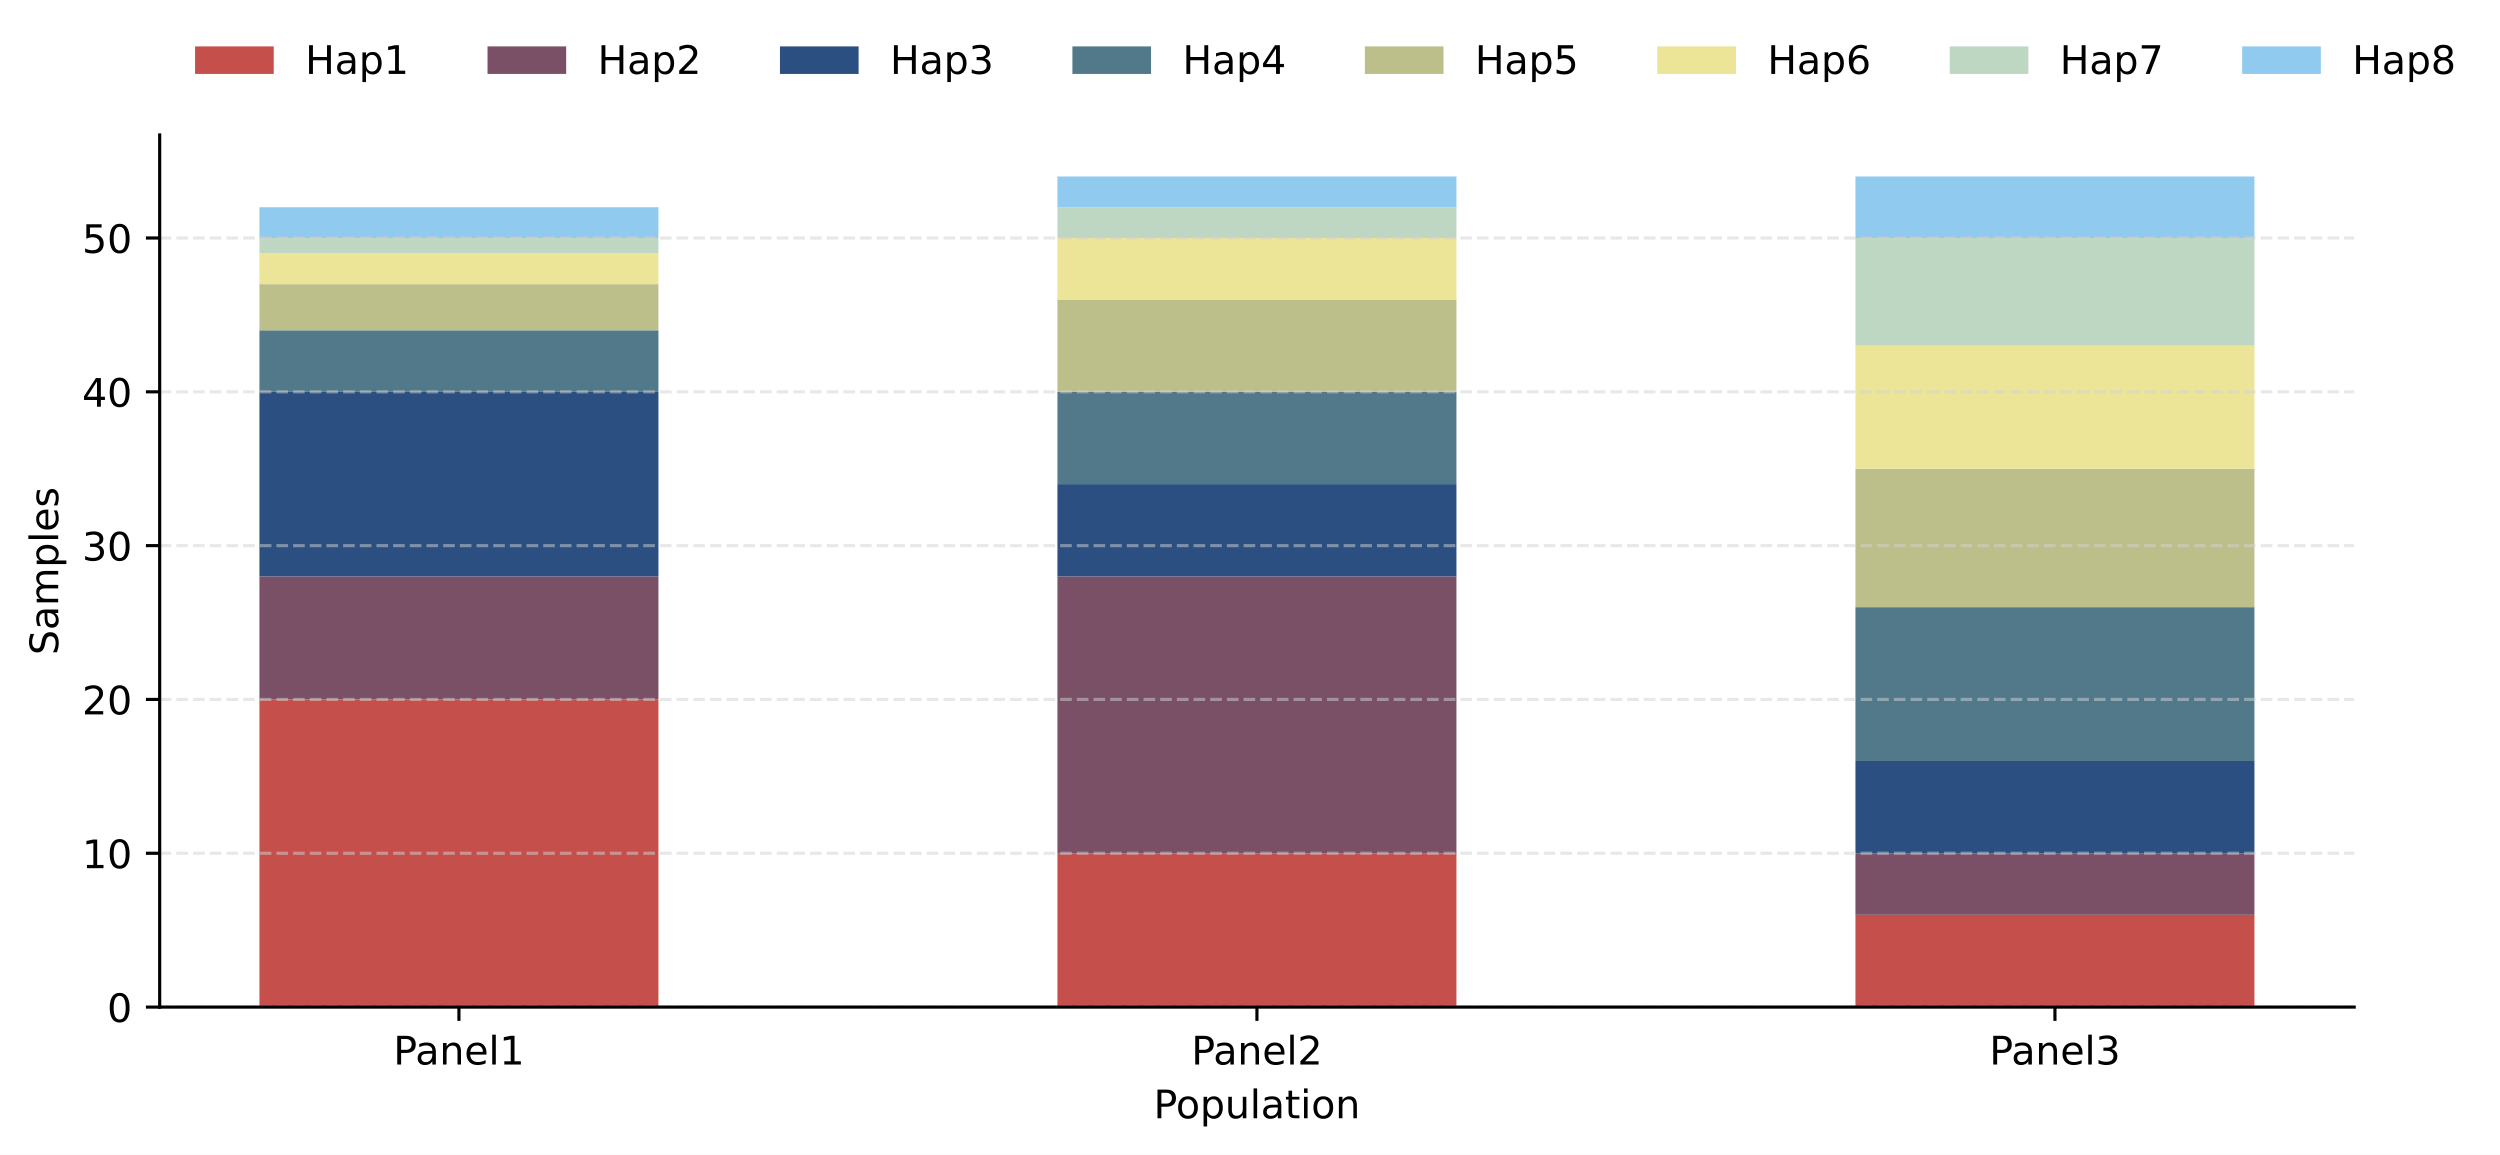
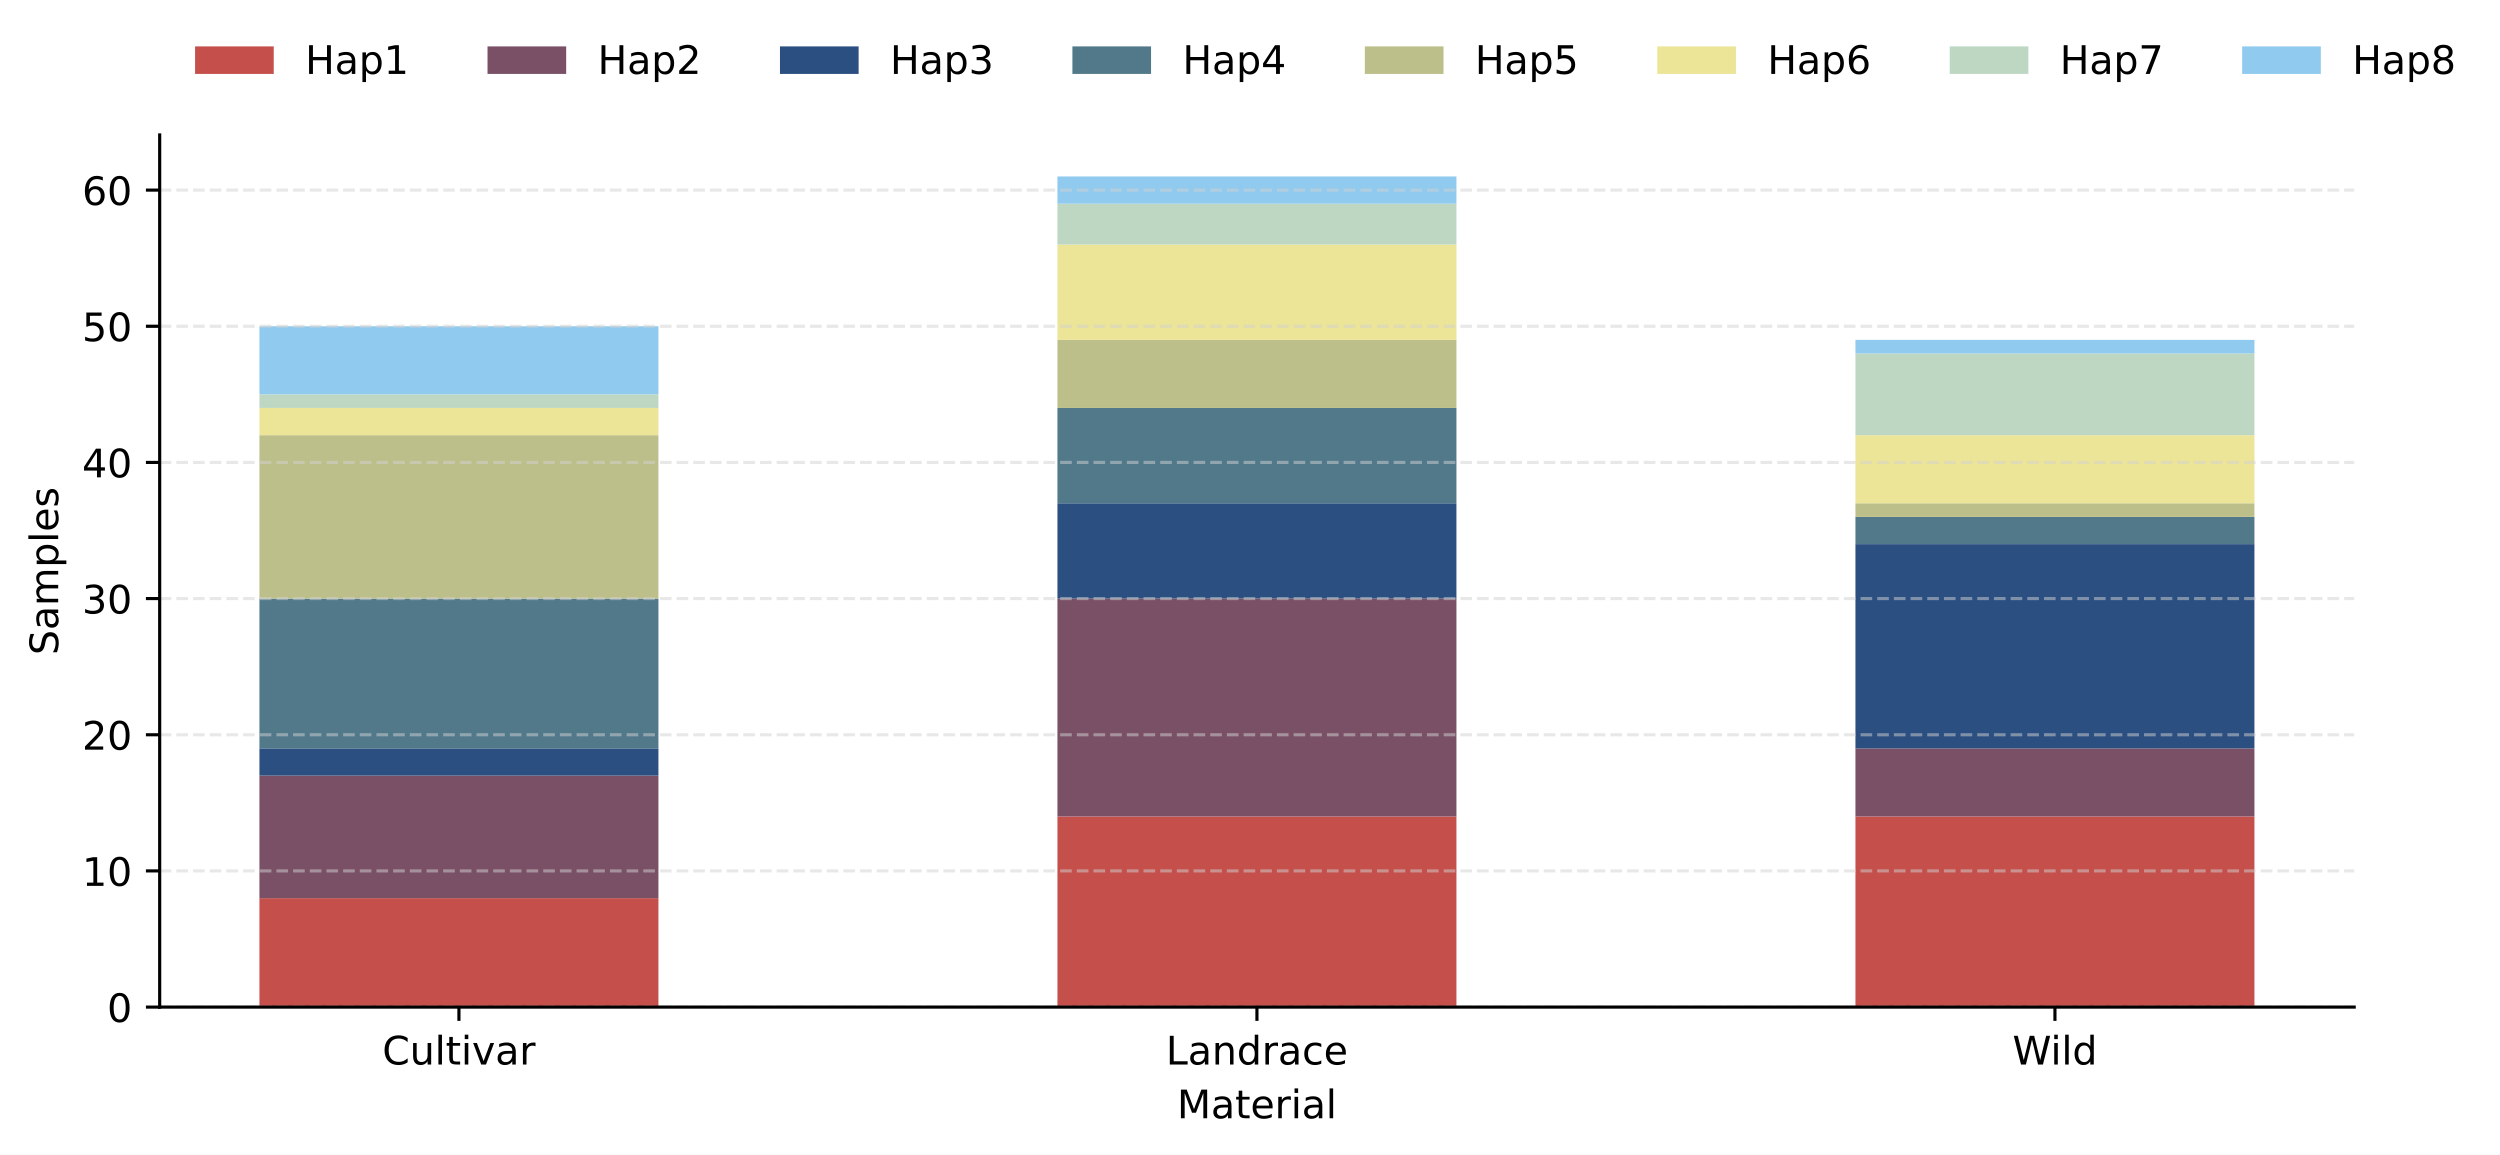
<svg xmlns="http://www.w3.org/2000/svg" xmlns:xlink="http://www.w3.org/1999/xlink" width="635.678pt" height="293.63pt" viewBox="0 0 635.678 293.63" version="1.1">
  <defs>
    <style type="text/css">*{stroke-linejoin: round; stroke-linecap: butt}</style>
  </defs>
  <g id="figure_1">
    <g id="patch_1">
      <path d="M 0 293.63  L 635.678 293.63  L 635.678 0  L 0 0  z " style="fill: #ffffff" />
    </g>
    <g id="axes_1">
      <g id="patch_2">
        <path d="M 40.603 256.073  L 598.603 256.073  L 598.603 34.313  L 40.603 34.313  z " style="fill: #ffffff" />
      </g>
      <g id="patch_3">
-         <path d="M 65.967 256.073  L 167.421 256.073  L 167.421 177.851  L 65.967 177.851  z " clip-path="url(#pbd3e465483)" style="fill: #c5504b" />
+         <path d="M 65.967 256.073  L 167.421 256.073  L 167.421 228.375  L 65.967 228.375  z " clip-path="url(#peb16233887)" style="fill: #c5504b" />
      </g>
      <g id="patch_4">
-         <path d="M 268.876 256.073  L 370.33 256.073  L 370.33 216.962  L 268.876 216.962  z " clip-path="url(#pbd3e465483)" style="fill: #c5504b" />
+         <path d="M 268.876 256.073  L 370.33 256.073  L 370.33 207.601  L 268.876 207.601  z " clip-path="url(#peb16233887)" style="fill: #c5504b" />
      </g>
      <g id="patch_5">
-         <path d="M 471.785 256.073  L 573.239 256.073  L 573.239 232.607  L 471.785 232.607  z " clip-path="url(#pbd3e465483)" style="fill: #c5504b" />
+         <path d="M 471.785 256.073  L 573.239 256.073  L 573.239 207.601  L 471.785 207.601  z " clip-path="url(#peb16233887)" style="fill: #c5504b" />
      </g>
      <g id="patch_6">
-         <path d="M 65.967 177.851  L 167.421 177.851  L 167.421 146.562  L 65.967 146.562  z " clip-path="url(#pbd3e465483)" style="fill: #795066" />
+         <path d="M 65.967 228.375  L 167.421 228.375  L 167.421 197.214  L 65.967 197.214  z " clip-path="url(#peb16233887)" style="fill: #795066" />
      </g>
      <g id="patch_7">
-         <path d="M 268.876 216.962  L 370.33 216.962  L 370.33 146.562  L 268.876 146.562  z " clip-path="url(#pbd3e465483)" style="fill: #795066" />
+         <path d="M 268.876 207.601  L 370.33 207.601  L 370.33 152.204  L 268.876 152.204  z " clip-path="url(#peb16233887)" style="fill: #795066" />
      </g>
      <g id="patch_8">
-         <path d="M 471.785 232.607  L 573.239 232.607  L 573.239 216.962  L 471.785 216.962  z " clip-path="url(#pbd3e465483)" style="fill: #795066" />
+         <path d="M 471.785 207.601  L 573.239 207.601  L 573.239 190.29  L 471.785 190.29  z " clip-path="url(#peb16233887)" style="fill: #795066" />
      </g>
      <g id="patch_9">
-         <path d="M 65.967 146.562  L 167.421 146.562  L 167.421 99.629  L 65.967 99.629  z " clip-path="url(#pbd3e465483)" style="fill: #2c4f81" />
+         <path d="M 65.967 197.214  L 167.421 197.214  L 167.421 190.29  L 65.967 190.29  z " clip-path="url(#peb16233887)" style="fill: #2c4f81" />
      </g>
      <g id="patch_10">
-         <path d="M 268.876 146.562  L 370.33 146.562  L 370.33 123.096  L 268.876 123.096  z " clip-path="url(#pbd3e465483)" style="fill: #2c4f81" />
+         <path d="M 268.876 152.204  L 370.33 152.204  L 370.33 127.968  L 268.876 127.968  z " clip-path="url(#peb16233887)" style="fill: #2c4f81" />
      </g>
      <g id="patch_11">
-         <path d="M 471.785 216.962  L 573.239 216.962  L 573.239 193.496  L 471.785 193.496  z " clip-path="url(#pbd3e465483)" style="fill: #2c4f81" />
+         <path d="M 471.785 190.29  L 573.239 190.29  L 573.239 138.355  L 471.785 138.355  z " clip-path="url(#peb16233887)" style="fill: #2c4f81" />
      </g>
      <g id="patch_12">
-         <path d="M 65.967 99.629  L 167.421 99.629  L 167.421 83.984  L 65.967 83.984  z " clip-path="url(#pbd3e465483)" style="fill: #51798a" />
+         <path d="M 65.967 190.29  L 167.421 190.29  L 167.421 152.204  L 65.967 152.204  z " clip-path="url(#peb16233887)" style="fill: #51798a" />
      </g>
      <g id="patch_13">
-         <path d="M 268.876 123.096  L 370.33 123.096  L 370.33 99.629  L 268.876 99.629  z " clip-path="url(#pbd3e465483)" style="fill: #51798a" />
+         <path d="M 268.876 127.968  L 370.33 127.968  L 370.33 103.732  L 268.876 103.732  z " clip-path="url(#peb16233887)" style="fill: #51798a" />
      </g>
      <g id="patch_14">
-         <path d="M 471.785 193.496  L 573.239 193.496  L 573.239 154.384  L 471.785 154.384  z " clip-path="url(#pbd3e465483)" style="fill: #51798a" />
+         <path d="M 471.785 138.355  L 573.239 138.355  L 573.239 131.431  L 471.785 131.431  z " clip-path="url(#peb16233887)" style="fill: #51798a" />
      </g>
      <g id="patch_15">
-         <path d="M 65.967 83.984  L 167.421 83.984  L 167.421 72.251  L 65.967 72.251  z " clip-path="url(#pbd3e465483)" style="fill: #bcbf89" />
+         <path d="M 65.967 152.204  L 167.421 152.204  L 167.421 110.657  L 65.967 110.657  z " clip-path="url(#peb16233887)" style="fill: #bcbf89" />
      </g>
      <g id="patch_16">
-         <path d="M 268.876 99.629  L 370.33 99.629  L 370.33 76.162  L 268.876 76.162  z " clip-path="url(#pbd3e465483)" style="fill: #bcbf89" />
+         <path d="M 268.876 103.732  L 370.33 103.732  L 370.33 86.421  L 268.876 86.421  z " clip-path="url(#peb16233887)" style="fill: #bcbf89" />
      </g>
      <g id="patch_17">
-         <path d="M 471.785 154.384  L 573.239 154.384  L 573.239 119.184  L 471.785 119.184  z " clip-path="url(#pbd3e465483)" style="fill: #bcbf89" />
+         <path d="M 471.785 131.431  L 573.239 131.431  L 573.239 127.968  L 471.785 127.968  z " clip-path="url(#peb16233887)" style="fill: #bcbf89" />
      </g>
      <g id="patch_18">
-         <path d="M 65.967 72.251  L 167.421 72.251  L 167.421 64.429  L 65.967 64.429  z " clip-path="url(#pbd3e465483)" style="fill: #ece497" />
+         <path d="M 65.967 110.657  L 167.421 110.657  L 167.421 103.732  L 65.967 103.732  z " clip-path="url(#peb16233887)" style="fill: #ece497" />
      </g>
      <g id="patch_19">
-         <path d="M 268.876 76.162  L 370.33 76.162  L 370.33 60.518  L 268.876 60.518  z " clip-path="url(#pbd3e465483)" style="fill: #ece497" />
+         <path d="M 268.876 86.421  L 370.33 86.421  L 370.33 62.185  L 268.876 62.185  z " clip-path="url(#peb16233887)" style="fill: #ece497" />
      </g>
      <g id="patch_20">
-         <path d="M 471.785 119.184  L 573.239 119.184  L 573.239 87.896  L 471.785 87.896  z " clip-path="url(#pbd3e465483)" style="fill: #ece497" />
+         <path d="M 471.785 127.968  L 573.239 127.968  L 573.239 110.657  L 471.785 110.657  z " clip-path="url(#peb16233887)" style="fill: #ece497" />
      </g>
      <g id="patch_21">
-         <path d="M 65.967 64.429  L 167.421 64.429  L 167.421 60.518  L 65.967 60.518  z " clip-path="url(#pbd3e465483)" style="fill: #bed7c3" />
+         <path d="M 65.967 103.732  L 167.421 103.732  L 167.421 100.27  L 65.967 100.27  z " clip-path="url(#peb16233887)" style="fill: #bed7c3" />
      </g>
      <g id="patch_22">
-         <path d="M 268.876 60.518  L 370.33 60.518  L 370.33 52.696  L 268.876 52.696  z " clip-path="url(#pbd3e465483)" style="fill: #bed7c3" />
+         <path d="M 268.876 62.185  L 370.33 62.185  L 370.33 51.798  L 268.876 51.798  z " clip-path="url(#peb16233887)" style="fill: #bed7c3" />
      </g>
      <g id="patch_23">
-         <path d="M 471.785 87.896  L 573.239 87.896  L 573.239 60.518  L 471.785 60.518  z " clip-path="url(#pbd3e465483)" style="fill: #bed7c3" />
+         <path d="M 471.785 110.657  L 573.239 110.657  L 573.239 89.883  L 471.785 89.883  z " clip-path="url(#peb16233887)" style="fill: #bed7c3" />
      </g>
      <g id="patch_24">
-         <path d="M 65.967 60.518  L 167.421 60.518  L 167.421 52.696  L 65.967 52.696  z " clip-path="url(#pbd3e465483)" style="fill: #90caee" />
+         <path d="M 65.967 100.27  L 167.421 100.27  L 167.421 82.959  L 65.967 82.959  z " clip-path="url(#peb16233887)" style="fill: #90caee" />
      </g>
      <g id="patch_25">
-         <path d="M 268.876 52.696  L 370.33 52.696  L 370.33 44.873  L 268.876 44.873  z " clip-path="url(#pbd3e465483)" style="fill: #90caee" />
+         <path d="M 268.876 51.798  L 370.33 51.798  L 370.33 44.873  L 268.876 44.873  z " clip-path="url(#peb16233887)" style="fill: #90caee" />
      </g>
      <g id="patch_26">
-         <path d="M 471.785 60.518  L 573.239 60.518  L 573.239 44.873  L 471.785 44.873  z " clip-path="url(#pbd3e465483)" style="fill: #90caee" />
+         <path d="M 471.785 89.883  L 573.239 89.883  L 573.239 86.421  L 471.785 86.421  z " clip-path="url(#peb16233887)" style="fill: #90caee" />
      </g>
      <g id="matplotlib.axis_1">
        <g id="xtick_1">
          <g id="line2d_1">
            <defs>
-               <path id="m38fadfc55f" d="M 0 0  L 0 3.5  " style="stroke: #000000; stroke-width: 0.8" />
+               <path id="me3c468756d" d="M 0 0  L 0 3.5  " style="stroke: #000000; stroke-width: 0.8" />
            </defs>
            <g>
-               <use xlink:href="#m38fadfc55f" x="116.694" y="256.073" style="stroke: #000000; stroke-width: 0.8" />
+               <use xlink:href="#me3c468756d" x="116.694" y="256.073" style="stroke: #000000; stroke-width: 0.8" />
            </g>
          </g>
          <g id="text_1">
-             <text style="font: 10px 'DejaVu Sans', 'Bitstream Vera Sans', 'Computer Modern Sans Serif', 'Lucida Grande', 'Verdana', 'Geneva', 'Lucid', 'Arial', 'Helvetica', 'Avant Garde', sans-serif; text-anchor: middle" x="116.694" y="270.672" transform="rotate(-0 116.694 270.6718)">Panel1</text>
+             <text style="font: 10px 'DejaVu Sans', 'Bitstream Vera Sans', 'Computer Modern Sans Serif', 'Lucida Grande', 'Verdana', 'Geneva', 'Lucid', 'Arial', 'Helvetica', 'Avant Garde', sans-serif; text-anchor: middle" x="116.694" y="270.672" transform="rotate(-0 116.694 270.6718)">Cultivar</text>
          </g>
        </g>
        <g id="xtick_2">
          <g id="line2d_2">
            <g>
-               <use xlink:href="#m38fadfc55f" x="319.603" y="256.073" style="stroke: #000000; stroke-width: 0.8" />
+               <use xlink:href="#me3c468756d" x="319.603" y="256.073" style="stroke: #000000; stroke-width: 0.8" />
            </g>
          </g>
          <g id="text_2">
-             <text style="font: 10px 'DejaVu Sans', 'Bitstream Vera Sans', 'Computer Modern Sans Serif', 'Lucida Grande', 'Verdana', 'Geneva', 'Lucid', 'Arial', 'Helvetica', 'Avant Garde', sans-serif; text-anchor: middle" x="319.603" y="270.672" transform="rotate(-0 319.6031 270.6718)">Panel2</text>
+             <text style="font: 10px 'DejaVu Sans', 'Bitstream Vera Sans', 'Computer Modern Sans Serif', 'Lucida Grande', 'Verdana', 'Geneva', 'Lucid', 'Arial', 'Helvetica', 'Avant Garde', sans-serif; text-anchor: middle" x="319.603" y="270.672" transform="rotate(-0 319.6031 270.6718)">Landrace</text>
          </g>
        </g>
        <g id="xtick_3">
          <g id="line2d_3">
            <g>
-               <use xlink:href="#m38fadfc55f" x="522.512" y="256.073" style="stroke: #000000; stroke-width: 0.8" />
+               <use xlink:href="#me3c468756d" x="522.512" y="256.073" style="stroke: #000000; stroke-width: 0.8" />
            </g>
          </g>
          <g id="text_3">
-             <text style="font: 10px 'DejaVu Sans', 'Bitstream Vera Sans', 'Computer Modern Sans Serif', 'Lucida Grande', 'Verdana', 'Geneva', 'Lucid', 'Arial', 'Helvetica', 'Avant Garde', sans-serif; text-anchor: middle" x="522.512" y="270.672" transform="rotate(-0 522.5122 270.6718)">Panel3</text>
+             <text style="font: 10px 'DejaVu Sans', 'Bitstream Vera Sans', 'Computer Modern Sans Serif', 'Lucida Grande', 'Verdana', 'Geneva', 'Lucid', 'Arial', 'Helvetica', 'Avant Garde', sans-serif; text-anchor: middle" x="522.512" y="270.672" transform="rotate(-0 522.5122 270.6718)">Wild</text>
          </g>
        </g>
        <g id="text_4">
-           <text style="font: 10px 'DejaVu Sans', 'Bitstream Vera Sans', 'Computer Modern Sans Serif', 'Lucida Grande', 'Verdana', 'Geneva', 'Lucid', 'Arial', 'Helvetica', 'Avant Garde', sans-serif; text-anchor: middle" x="319.603" y="284.35" transform="rotate(-0 319.6031 284.3499)">Population</text>
+           <text style="font: 10px 'DejaVu Sans', 'Bitstream Vera Sans', 'Computer Modern Sans Serif', 'Lucida Grande', 'Verdana', 'Geneva', 'Lucid', 'Arial', 'Helvetica', 'Avant Garde', sans-serif; text-anchor: middle" x="319.603" y="284.35" transform="rotate(-0 319.6031 284.3499)">Material</text>
        </g>
      </g>
      <g id="matplotlib.axis_2">
        <g id="ytick_1">
          <g id="line2d_4">
-             <path d="M 40.603 256.073  L 598.603 256.073  " clip-path="url(#pbd3e465483)" style="fill: none; stroke-dasharray: 2.96,1.28; stroke-dashoffset: 0; stroke: #d3d3d3; stroke-opacity: 0.5; stroke-width: 0.8" />
+             <path d="M 40.603 256.073  L 598.603 256.073  " clip-path="url(#peb16233887)" style="fill: none; stroke-dasharray: 2.96,1.28; stroke-dashoffset: 0; stroke: #d3d3d3; stroke-opacity: 0.5; stroke-width: 0.8" />
          </g>
          <g id="line2d_5">
            <defs>
-               <path id="m53facd94b9" d="M 0 0  L -3.5 0  " style="stroke: #000000; stroke-width: 0.8" />
+               <path id="m197ae891c3" d="M 0 0  L -3.5 0  " style="stroke: #000000; stroke-width: 0.8" />
            </defs>
            <g>
-               <use xlink:href="#m53facd94b9" x="40.603" y="256.073" style="stroke: #000000; stroke-width: 0.8" />
+               <use xlink:href="#m197ae891c3" x="40.603" y="256.073" style="stroke: #000000; stroke-width: 0.8" />
            </g>
          </g>
          <g id="text_5">
            <text style="font: 10px 'DejaVu Sans', 'Bitstream Vera Sans', 'Computer Modern Sans Serif', 'Lucida Grande', 'Verdana', 'Geneva', 'Lucid', 'Arial', 'Helvetica', 'Avant Garde', sans-serif; text-anchor: end" x="33.603" y="259.873" transform="rotate(-0 33.60312 259.8725)">0</text>
          </g>
        </g>
        <g id="ytick_2">
          <g id="line2d_6">
-             <path d="M 40.603 216.962  L 598.603 216.962  " clip-path="url(#pbd3e465483)" style="fill: none; stroke-dasharray: 2.96,1.28; stroke-dashoffset: 0; stroke: #d3d3d3; stroke-opacity: 0.5; stroke-width: 0.8" />
+             <path d="M 40.603 221.45  L 598.603 221.45  " clip-path="url(#peb16233887)" style="fill: none; stroke-dasharray: 2.96,1.28; stroke-dashoffset: 0; stroke: #d3d3d3; stroke-opacity: 0.5; stroke-width: 0.8" />
          </g>
          <g id="line2d_7">
            <g>
-               <use xlink:href="#m53facd94b9" x="40.603" y="216.962" style="stroke: #000000; stroke-width: 0.8" />
+               <use xlink:href="#m197ae891c3" x="40.603" y="221.45" style="stroke: #000000; stroke-width: 0.8" />
            </g>
          </g>
          <g id="text_6">
-             <text style="font: 10px 'DejaVu Sans', 'Bitstream Vera Sans', 'Computer Modern Sans Serif', 'Lucida Grande', 'Verdana', 'Geneva', 'Lucid', 'Arial', 'Helvetica', 'Avant Garde', sans-serif; text-anchor: end" x="33.603" y="220.761" transform="rotate(-0 33.60312 220.7614)">10</text>
+             <text style="font: 10px 'DejaVu Sans', 'Bitstream Vera Sans', 'Computer Modern Sans Serif', 'Lucida Grande', 'Verdana', 'Geneva', 'Lucid', 'Arial', 'Helvetica', 'Avant Garde', sans-serif; text-anchor: end" x="33.603" y="225.25" transform="rotate(-0 33.60312 225.2496)">10</text>
          </g>
        </g>
        <g id="ytick_3">
          <g id="line2d_8">
-             <path d="M 40.603 177.851  L 598.603 177.851  " clip-path="url(#pbd3e465483)" style="fill: none; stroke-dasharray: 2.96,1.28; stroke-dashoffset: 0; stroke: #d3d3d3; stroke-opacity: 0.5; stroke-width: 0.8" />
+             <path d="M 40.603 186.827  L 598.603 186.827  " clip-path="url(#peb16233887)" style="fill: none; stroke-dasharray: 2.96,1.28; stroke-dashoffset: 0; stroke: #d3d3d3; stroke-opacity: 0.5; stroke-width: 0.8" />
          </g>
          <g id="line2d_9">
            <g>
-               <use xlink:href="#m53facd94b9" x="40.603" y="177.851" style="stroke: #000000; stroke-width: 0.8" />
+               <use xlink:href="#m197ae891c3" x="40.603" y="186.827" style="stroke: #000000; stroke-width: 0.8" />
            </g>
          </g>
          <g id="text_7">
-             <text style="font: 10px 'DejaVu Sans', 'Bitstream Vera Sans', 'Computer Modern Sans Serif', 'Lucida Grande', 'Verdana', 'Geneva', 'Lucid', 'Arial', 'Helvetica', 'Avant Garde', sans-serif; text-anchor: end" x="33.603" y="181.65" transform="rotate(-0 33.60312 181.6503)">20</text>
+             <text style="font: 10px 'DejaVu Sans', 'Bitstream Vera Sans', 'Computer Modern Sans Serif', 'Lucida Grande', 'Verdana', 'Geneva', 'Lucid', 'Arial', 'Helvetica', 'Avant Garde', sans-serif; text-anchor: end" x="33.603" y="190.627" transform="rotate(-0 33.60312 190.6266)">20</text>
          </g>
        </g>
        <g id="ytick_4">
          <g id="line2d_10">
-             <path d="M 40.603 138.74  L 598.603 138.74  " clip-path="url(#pbd3e465483)" style="fill: none; stroke-dasharray: 2.96,1.28; stroke-dashoffset: 0; stroke: #d3d3d3; stroke-opacity: 0.5; stroke-width: 0.8" />
+             <path d="M 40.603 152.204  L 598.603 152.204  " clip-path="url(#peb16233887)" style="fill: none; stroke-dasharray: 2.96,1.28; stroke-dashoffset: 0; stroke: #d3d3d3; stroke-opacity: 0.5; stroke-width: 0.8" />
          </g>
          <g id="line2d_11">
            <g>
-               <use xlink:href="#m53facd94b9" x="40.603" y="138.74" style="stroke: #000000; stroke-width: 0.8" />
+               <use xlink:href="#m197ae891c3" x="40.603" y="152.204" style="stroke: #000000; stroke-width: 0.8" />
            </g>
          </g>
          <g id="text_8">
-             <text style="font: 10px 'DejaVu Sans', 'Bitstream Vera Sans', 'Computer Modern Sans Serif', 'Lucida Grande', 'Verdana', 'Geneva', 'Lucid', 'Arial', 'Helvetica', 'Avant Garde', sans-serif; text-anchor: end" x="33.603" y="142.539" transform="rotate(-0 33.60312 142.5392)">30</text>
+             <text style="font: 10px 'DejaVu Sans', 'Bitstream Vera Sans', 'Computer Modern Sans Serif', 'Lucida Grande', 'Verdana', 'Geneva', 'Lucid', 'Arial', 'Helvetica', 'Avant Garde', sans-serif; text-anchor: end" x="33.603" y="156.004" transform="rotate(-0 33.60312 156.0037)">30</text>
          </g>
        </g>
        <g id="ytick_5">
          <g id="line2d_12">
-             <path d="M 40.603 99.629  L 598.603 99.629  " clip-path="url(#pbd3e465483)" style="fill: none; stroke-dasharray: 2.96,1.28; stroke-dashoffset: 0; stroke: #d3d3d3; stroke-opacity: 0.5; stroke-width: 0.8" />
+             <path d="M 40.603 117.582  L 598.603 117.582  " clip-path="url(#peb16233887)" style="fill: none; stroke-dasharray: 2.96,1.28; stroke-dashoffset: 0; stroke: #d3d3d3; stroke-opacity: 0.5; stroke-width: 0.8" />
          </g>
          <g id="line2d_13">
            <g>
-               <use xlink:href="#m53facd94b9" x="40.603" y="99.629" style="stroke: #000000; stroke-width: 0.8" />
+               <use xlink:href="#m197ae891c3" x="40.603" y="117.582" style="stroke: #000000; stroke-width: 0.8" />
            </g>
          </g>
          <g id="text_9">
-             <text style="font: 10px 'DejaVu Sans', 'Bitstream Vera Sans', 'Computer Modern Sans Serif', 'Lucida Grande', 'Verdana', 'Geneva', 'Lucid', 'Arial', 'Helvetica', 'Avant Garde', sans-serif; text-anchor: end" x="33.603" y="103.428" transform="rotate(-0 33.60312 103.4281)">40</text>
+             <text style="font: 10px 'DejaVu Sans', 'Bitstream Vera Sans', 'Computer Modern Sans Serif', 'Lucida Grande', 'Verdana', 'Geneva', 'Lucid', 'Arial', 'Helvetica', 'Avant Garde', sans-serif; text-anchor: end" x="33.603" y="121.381" transform="rotate(-0 33.60312 121.3807)">40</text>
          </g>
        </g>
        <g id="ytick_6">
          <g id="line2d_14">
-             <path d="M 40.603 60.518  L 598.603 60.518  " clip-path="url(#pbd3e465483)" style="fill: none; stroke-dasharray: 2.96,1.28; stroke-dashoffset: 0; stroke: #d3d3d3; stroke-opacity: 0.5; stroke-width: 0.8" />
+             <path d="M 40.603 82.959  L 598.603 82.959  " clip-path="url(#peb16233887)" style="fill: none; stroke-dasharray: 2.96,1.28; stroke-dashoffset: 0; stroke: #d3d3d3; stroke-opacity: 0.5; stroke-width: 0.8" />
          </g>
          <g id="line2d_15">
            <g>
-               <use xlink:href="#m53facd94b9" x="40.603" y="60.518" style="stroke: #000000; stroke-width: 0.8" />
+               <use xlink:href="#m197ae891c3" x="40.603" y="82.959" style="stroke: #000000; stroke-width: 0.8" />
            </g>
          </g>
          <g id="text_10">
-             <text style="font: 10px 'DejaVu Sans', 'Bitstream Vera Sans', 'Computer Modern Sans Serif', 'Lucida Grande', 'Verdana', 'Geneva', 'Lucid', 'Arial', 'Helvetica', 'Avant Garde', sans-serif; text-anchor: end" x="33.603" y="64.317" transform="rotate(-0 33.60312 64.31699)">50</text>
-           </g>
-         </g>
-         <g id="text_11">
+             <text style="font: 10px 'DejaVu Sans', 'Bitstream Vera Sans', 'Computer Modern Sans Serif', 'Lucida Grande', 'Verdana', 'Geneva', 'Lucid', 'Arial', 'Helvetica', 'Avant Garde', sans-serif; text-anchor: end" x="33.603" y="86.758" transform="rotate(-0 33.60312 86.75779)">50</text>
+           </g>
+         </g>
+         <g id="ytick_7">
+           <g id="line2d_16">
+             <path d="M 40.603 48.336  L 598.603 48.336  " clip-path="url(#peb16233887)" style="fill: none; stroke-dasharray: 2.96,1.28; stroke-dashoffset: 0; stroke: #d3d3d3; stroke-opacity: 0.5; stroke-width: 0.8" />
+           </g>
+           <g id="line2d_17">
+             <g>
+               <use xlink:href="#m197ae891c3" x="40.603" y="48.336" style="stroke: #000000; stroke-width: 0.8" />
+             </g>
+           </g>
+           <g id="text_11">
+             <text style="font: 10px 'DejaVu Sans', 'Bitstream Vera Sans', 'Computer Modern Sans Serif', 'Lucida Grande', 'Verdana', 'Geneva', 'Lucid', 'Arial', 'Helvetica', 'Avant Garde', sans-serif; text-anchor: end" x="33.603" y="52.135" transform="rotate(-0 33.60312 52.13484)">60</text>
+           </g>
+         </g>
+         <g id="text_12">
          <text style="font: 10px 'DejaVu Sans', 'Bitstream Vera Sans', 'Computer Modern Sans Serif', 'Lucida Grande', 'Verdana', 'Geneva', 'Lucid', 'Arial', 'Helvetica', 'Avant Garde', sans-serif; text-anchor: middle" x="14.798" y="145.193" transform="rotate(-90 14.79844 145.1933)">Samples</text>
        </g>
      </g>
      <g id="patch_27">
        <path d="M 40.603 256.073  L 40.603 34.313  " style="fill: none; stroke: #000000; stroke-width: 0.8; stroke-linejoin: miter; stroke-linecap: square" />
      </g>
      <g id="patch_28">
        <path d="M 40.603 256.073  L 598.603 256.073  " style="fill: none; stroke: #000000; stroke-width: 0.8; stroke-linejoin: miter; stroke-linecap: square" />
      </g>
      <g id="legend_1">
        <g id="patch_29">
          <path d="M 49.603 18.798  L 69.603 18.798  L 69.603 11.798  L 49.603 11.798  z " style="fill: #c5504b" />
        </g>
-         <g id="text_12">
+         <g id="text_13">
          <text style="font: 10px 'DejaVu Sans', 'Bitstream Vera Sans', 'Computer Modern Sans Serif', 'Lucida Grande', 'Verdana', 'Geneva', 'Lucid', 'Arial', 'Helvetica', 'Avant Garde', sans-serif; text-anchor: start" x="77.603" y="18.798" transform="rotate(-0 77.60313 18.79844)">Hap1</text>
        </g>
        <g id="patch_30">
          <path d="M 123.963 18.798  L 143.963 18.798  L 143.963 11.798  L 123.963 11.798  z " style="fill: #795066" />
        </g>
-         <g id="text_13">
+         <g id="text_14">
          <text style="font: 10px 'DejaVu Sans', 'Bitstream Vera Sans', 'Computer Modern Sans Serif', 'Lucida Grande', 'Verdana', 'Geneva', 'Lucid', 'Arial', 'Helvetica', 'Avant Garde', sans-serif; text-anchor: start" x="151.963" y="18.798" transform="rotate(-0 151.9625 18.79844)">Hap2</text>
        </g>
        <g id="patch_31">
          <path d="M 198.322 18.798  L 218.322 18.798  L 218.322 11.798  L 198.322 11.798  z " style="fill: #2c4f81" />
        </g>
-         <g id="text_14">
+         <g id="text_15">
          <text style="font: 10px 'DejaVu Sans', 'Bitstream Vera Sans', 'Computer Modern Sans Serif', 'Lucida Grande', 'Verdana', 'Geneva', 'Lucid', 'Arial', 'Helvetica', 'Avant Garde', sans-serif; text-anchor: start" x="226.322" y="18.798" transform="rotate(-0 226.3219 18.79844)">Hap3</text>
        </g>
        <g id="patch_32">
          <path d="M 272.681 18.798  L 292.681 18.798  L 292.681 11.798  L 272.681 11.798  z " style="fill: #51798a" />
        </g>
-         <g id="text_15">
+         <g id="text_16">
          <text style="font: 10px 'DejaVu Sans', 'Bitstream Vera Sans', 'Computer Modern Sans Serif', 'Lucida Grande', 'Verdana', 'Geneva', 'Lucid', 'Arial', 'Helvetica', 'Avant Garde', sans-serif; text-anchor: start" x="300.681" y="18.798" transform="rotate(-0 300.6812 18.79844)">Hap4</text>
        </g>
        <g id="patch_33">
          <path d="M 347.041 18.798  L 367.041 18.798  L 367.041 11.798  L 347.041 11.798  z " style="fill: #bcbf89" />
        </g>
-         <g id="text_16">
+         <g id="text_17">
          <text style="font: 10px 'DejaVu Sans', 'Bitstream Vera Sans', 'Computer Modern Sans Serif', 'Lucida Grande', 'Verdana', 'Geneva', 'Lucid', 'Arial', 'Helvetica', 'Avant Garde', sans-serif; text-anchor: start" x="375.041" y="18.798" transform="rotate(-0 375.0406 18.79844)">Hap5</text>
        </g>
        <g id="patch_34">
          <path d="M 421.4 18.798  L 441.4 18.798  L 441.4 11.798  L 421.4 11.798  z " style="fill: #ece497" />
        </g>
-         <g id="text_17">
+         <g id="text_18">
          <text style="font: 10px 'DejaVu Sans', 'Bitstream Vera Sans', 'Computer Modern Sans Serif', 'Lucida Grande', 'Verdana', 'Geneva', 'Lucid', 'Arial', 'Helvetica', 'Avant Garde', sans-serif; text-anchor: start" x="449.4" y="18.798" transform="rotate(-0 449.4 18.79844)">Hap6</text>
        </g>
        <g id="patch_35">
          <path d="M 495.759 18.798  L 515.759 18.798  L 515.759 11.798  L 495.759 11.798  z " style="fill: #bed7c3" />
        </g>
-         <g id="text_18">
+         <g id="text_19">
          <text style="font: 10px 'DejaVu Sans', 'Bitstream Vera Sans', 'Computer Modern Sans Serif', 'Lucida Grande', 'Verdana', 'Geneva', 'Lucid', 'Arial', 'Helvetica', 'Avant Garde', sans-serif; text-anchor: start" x="523.759" y="18.798" transform="rotate(-0 523.7594 18.79844)">Hap7</text>
        </g>
        <g id="patch_36">
          <path d="M 570.119 18.798  L 590.119 18.798  L 590.119 11.798  L 570.119 11.798  z " style="fill: #90caee" />
        </g>
-         <g id="text_19">
+         <g id="text_20">
          <text style="font: 10px 'DejaVu Sans', 'Bitstream Vera Sans', 'Computer Modern Sans Serif', 'Lucida Grande', 'Verdana', 'Geneva', 'Lucid', 'Arial', 'Helvetica', 'Avant Garde', sans-serif; text-anchor: start" x="598.119" y="18.798" transform="rotate(-0 598.1187 18.79844)">Hap8</text>
        </g>
      </g>
    </g>
  </g>
  <defs>
-     <clipPath id="pbd3e465483">
+     <clipPath id="peb16233887">
      <rect x="40.603" y="34.313" width="558" height="221.76" />
    </clipPath>
  </defs>
</svg>
